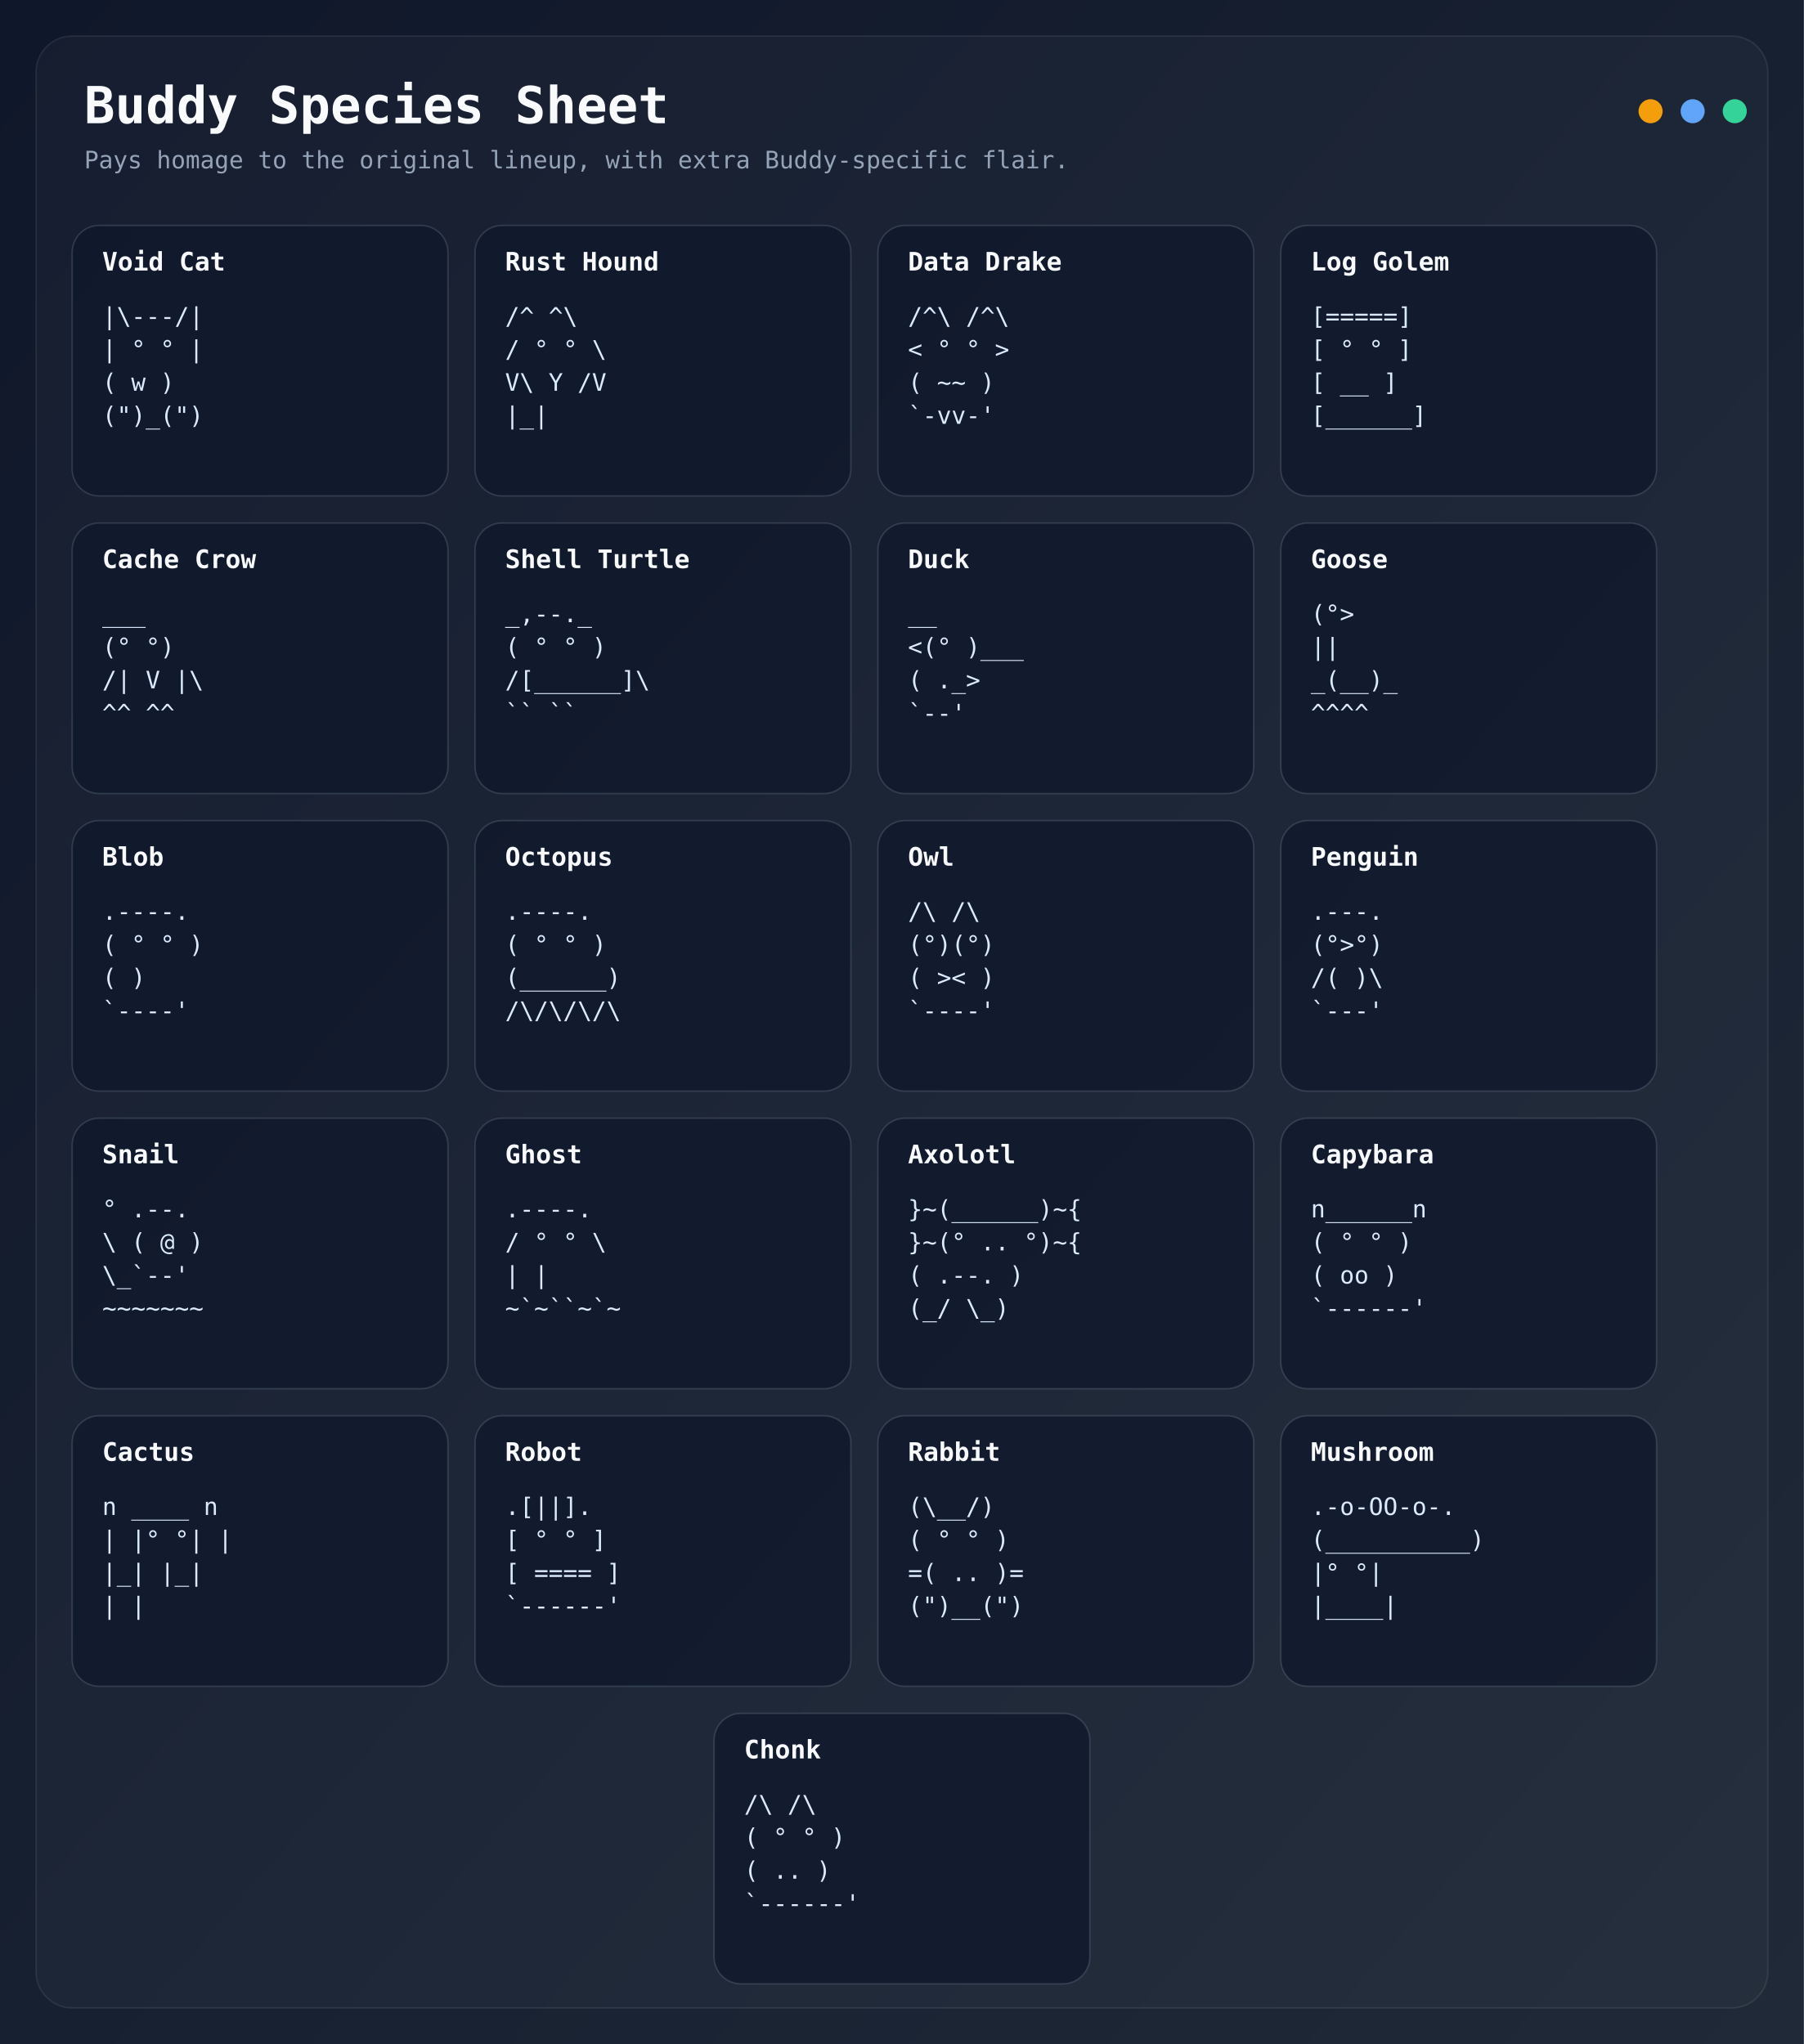
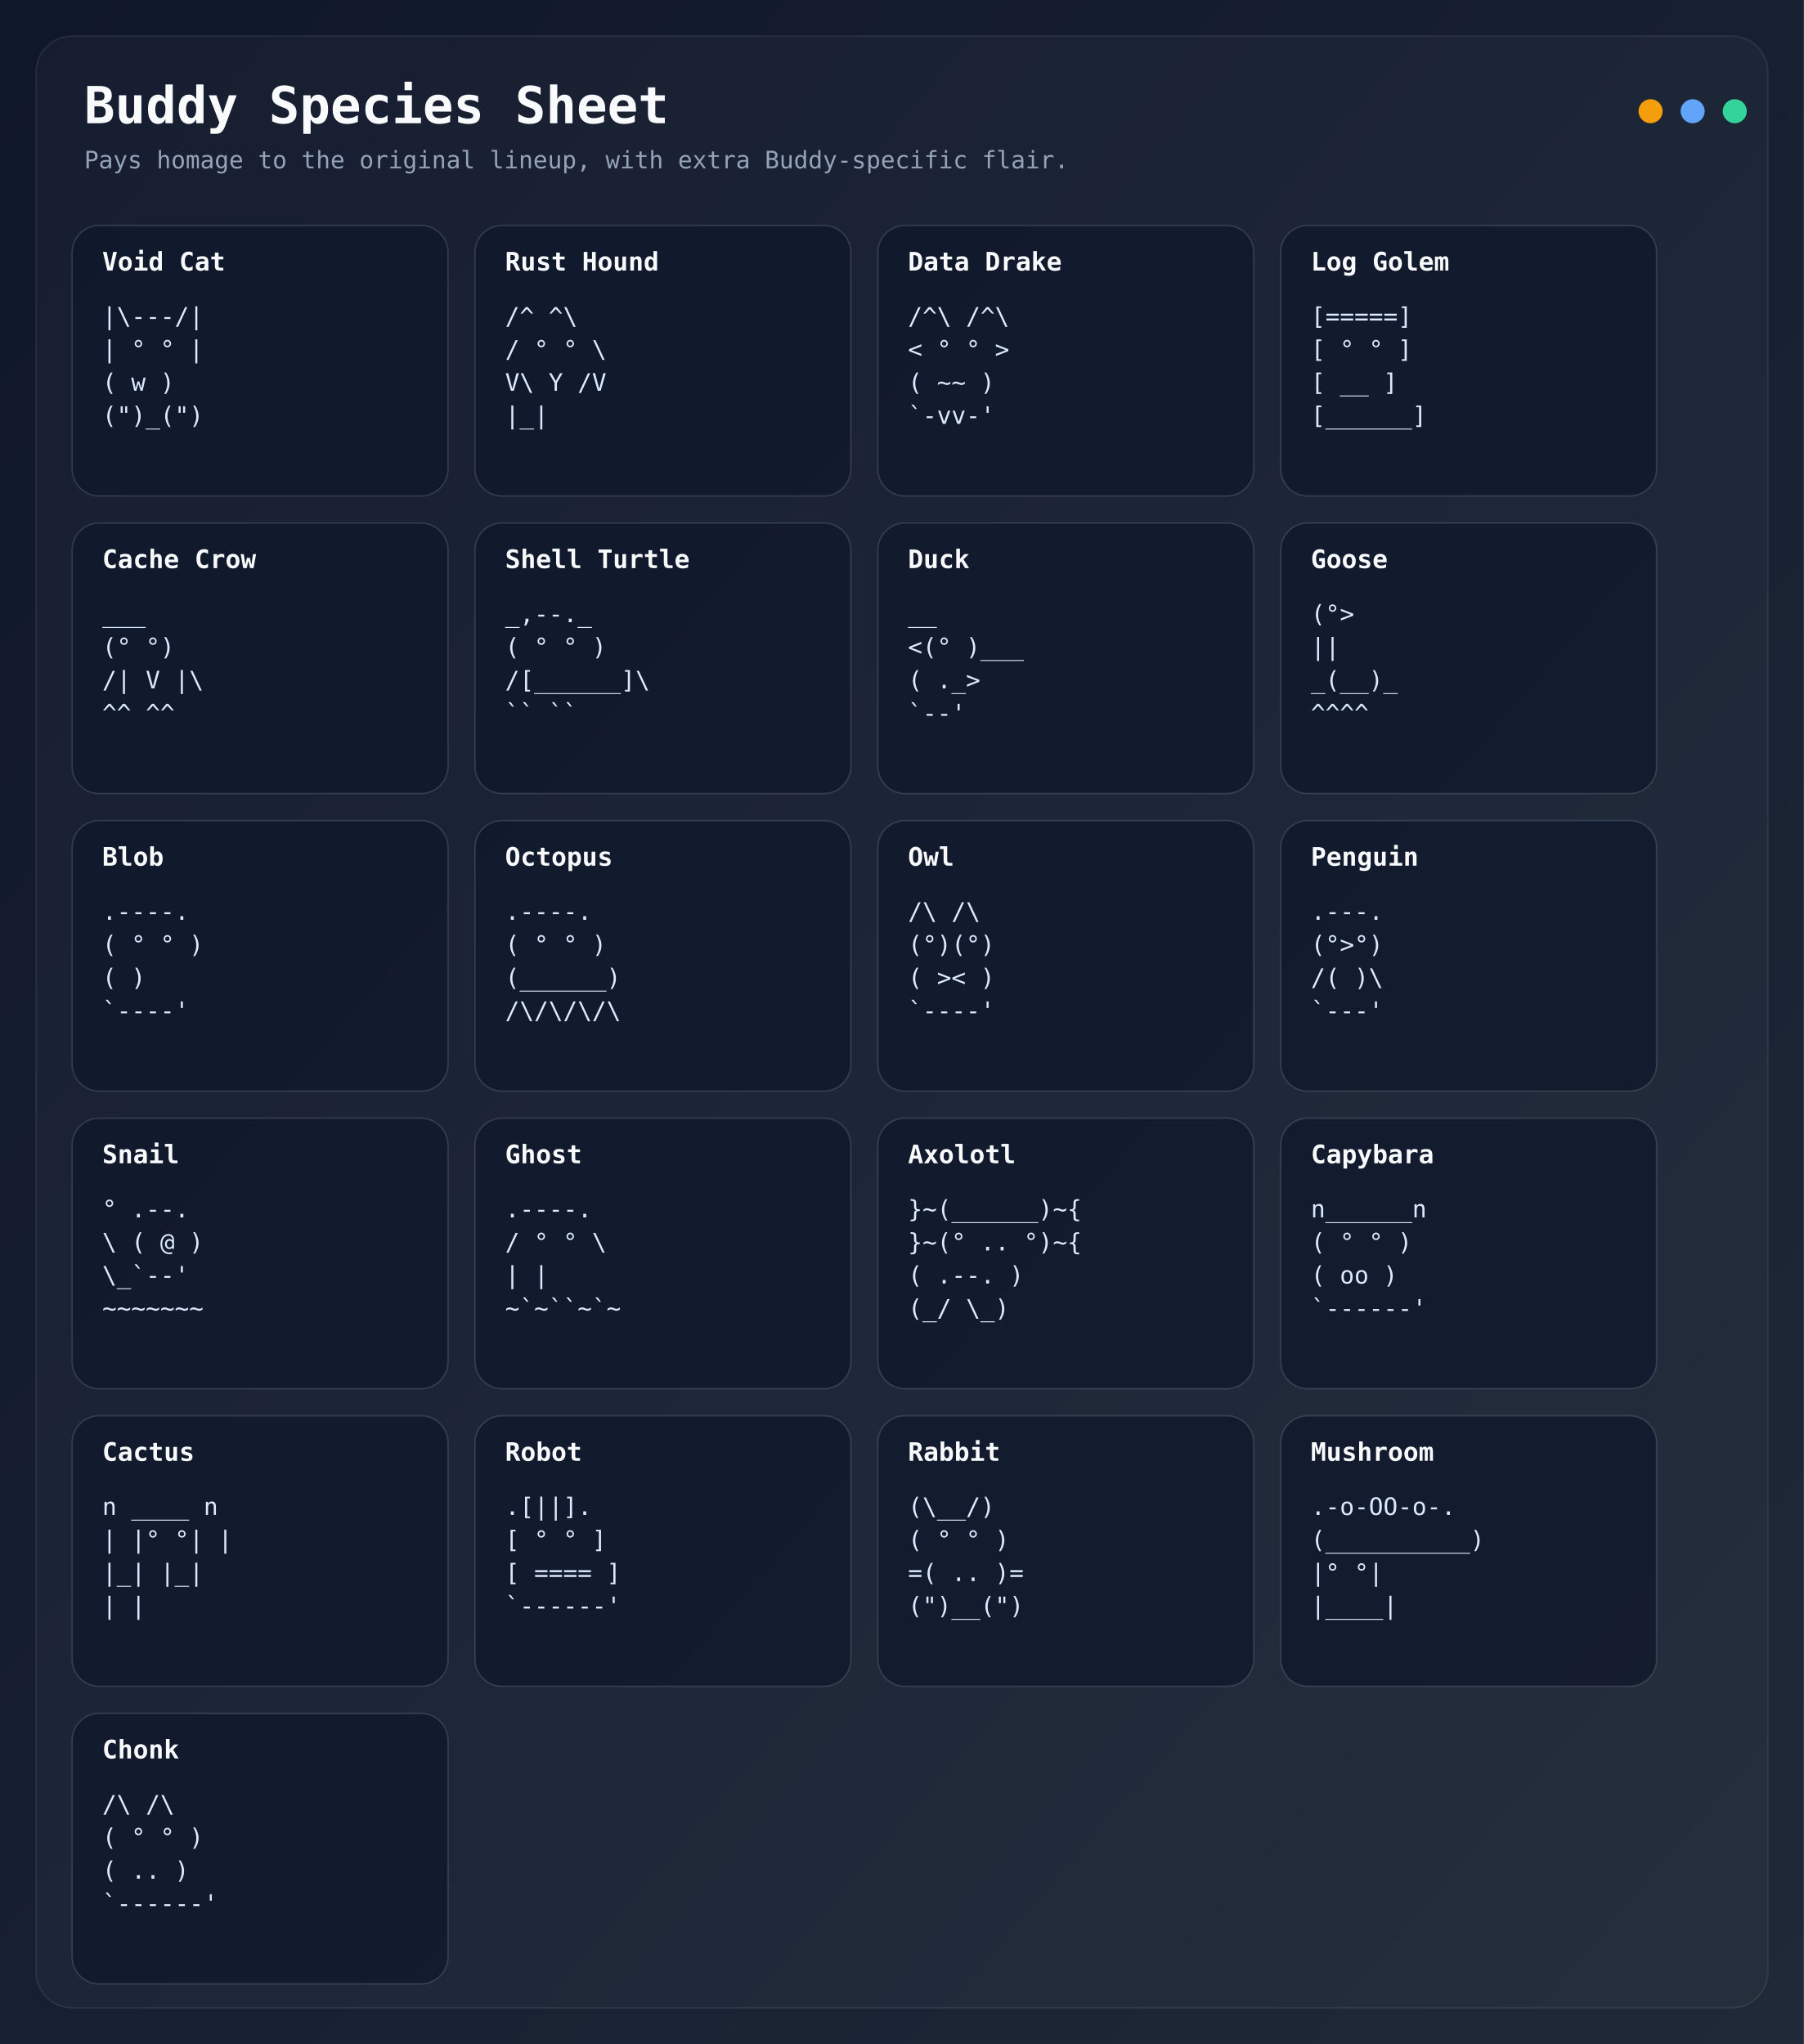
<svg xmlns="http://www.w3.org/2000/svg" width="1200" height="1360" viewBox="0 0 1200 1360" role="img" aria-labelledby="title desc">
  <defs>
    <linearGradient id="bg" x1="0" y1="0" x2="1" y2="1">
      <stop offset="0%" stop-color="#0f172a" />
      <stop offset="100%" stop-color="#1f2937" />
    </linearGradient>
    <style>
      .title { font: 700 34px ui-monospace, SFMono-Regular, Menlo, Monaco, Consolas, monospace; fill: #f8fafc; }
      .subtitle { font: 500 16px ui-monospace, SFMono-Regular, Menlo, Monaco, Consolas, monospace; fill: #94a3b8; }
      .name { font: 700 17px ui-monospace, SFMono-Regular, Menlo, Monaco, Consolas, monospace; fill: #f8fafc; }
      .ascii { font: 16px ui-monospace, SFMono-Regular, Menlo, Monaco, Consolas, monospace; fill: #dbeafe; white-space: pre; }
      .card { fill: rgba(15, 23, 42, 0.72); stroke: rgba(148, 163, 184, 0.22); stroke-width: 1; }
      .accent { fill: #f59e0b; }
    </style>
  </defs>
  <rect width="1200" height="1360" fill="url(#bg)" />
  <rect x="24" y="24" width="1152" height="1312" rx="24" fill="rgba(255,255,255,0.03)" stroke="rgba(255,255,255,0.08)" />
  <text x="56" y="82" class="title">Buddy Species Sheet</text>
  <text x="56" y="112" class="subtitle">Pays homage to the original lineup, with extra Buddy-specific flair.</text>
  <circle cx="1098" cy="74" r="8" class="accent" />
  <circle cx="1126" cy="74" r="8" fill="#60a5fa" />
  <circle cx="1154" cy="74" r="8" fill="#34d399" />
  <g transform="translate(48,150)">
    <g transform="translate(0,0)">
      <rect class="card" x="0" y="0" width="250" height="180" rx="18" />
      <text class="name" x="20" y="30">Void Cat</text>
      <text class="ascii" x="20" y="66"> |\---/|</text>
      <text class="ascii" x="20" y="88"> | ° ° |</text>
      <text class="ascii" x="20" y="110"> (  w  )</text>
      <text class="ascii" x="20" y="132"> (")_(")</text>
    </g>
    <g transform="translate(268,0)">
      <rect class="card" x="0" y="0" width="250" height="180" rx="18" />
      <text class="name" x="20" y="30">Rust Hound</text>
      <text class="ascii" x="20" y="66">  /^ ^\</text>
      <text class="ascii" x="20" y="88"> / ° ° \</text>
      <text class="ascii" x="20" y="110"> V\ Y /V</text>
      <text class="ascii" x="20" y="132">   |_|</text>
    </g>
    <g transform="translate(536,0)">
      <rect class="card" x="0" y="0" width="250" height="180" rx="18" />
      <text class="name" x="20" y="30">Data Drake</text>
      <text class="ascii" x="20" y="66">  /^\  /^\</text>
      <text class="ascii" x="20" y="88"> &lt; °  ° &gt;</text>
      <text class="ascii" x="20" y="110"> (  ~~  )</text>
      <text class="ascii" x="20" y="132">  `-vv-'</text>
    </g>
    <g transform="translate(804,0)">
      <rect class="card" x="0" y="0" width="250" height="180" rx="18" />
      <text class="name" x="20" y="30">Log Golem</text>
      <text class="ascii" x="20" y="66">  [=====]</text>
      <text class="ascii" x="20" y="88"> [ °  ° ]</text>
      <text class="ascii" x="20" y="110"> [  __  ]</text>
      <text class="ascii" x="20" y="132"> [______]</text>
    </g>
  </g>
  <g transform="translate(48,348)">
    <g transform="translate(0,0)">
      <rect class="card" x="0" y="0" width="250" height="180" rx="18" />
      <text class="name" x="20" y="30">Cache Crow</text>
      <text class="ascii" x="20" y="66">   ___</text>
      <text class="ascii" x="20" y="88"> (° °)</text>
      <text class="ascii" x="20" y="110"> /| V |\</text>
      <text class="ascii" x="20" y="132">   ^^ ^^</text>
    </g>
    <g transform="translate(268,0)">
      <rect class="card" x="0" y="0" width="250" height="180" rx="18" />
      <text class="name" x="20" y="30">Shell Turtle</text>
      <text class="ascii" x="20" y="66">   _,--._</text>
      <text class="ascii" x="20" y="88">  ( °  ° )</text>
      <text class="ascii" x="20" y="110"> /[______]\</text>
      <text class="ascii" x="20" y="132">  ``    ``</text>
    </g>
    <g transform="translate(536,0)">
      <rect class="card" x="0" y="0" width="250" height="180" rx="18" />
      <text class="name" x="20" y="30">Duck</text>
      <text class="ascii" x="20" y="66">    __</text>
      <text class="ascii" x="20" y="88">  &lt;(° )___</text>
      <text class="ascii" x="20" y="110">   ( ._&gt;</text>
      <text class="ascii" x="20" y="132">    `--'</text>
    </g>
    <g transform="translate(804,0)">
      <rect class="card" x="0" y="0" width="250" height="180" rx="18" />
      <text class="name" x="20" y="30">Goose</text>
      <text class="ascii" x="20" y="66"> (°&gt;</text>
      <text class="ascii" x="20" y="88">  ||</text>
      <text class="ascii" x="20" y="110"> _(__)_</text>
      <text class="ascii" x="20" y="132">  ^^^^</text>
    </g>
  </g>
  <g transform="translate(48,546)">
    <g transform="translate(0,0)">
      <rect class="card" x="0" y="0" width="250" height="180" rx="18" />
      <text class="name" x="20" y="30">Blob</text>
      <text class="ascii" x="20" y="66"> .----.</text>
      <text class="ascii" x="20" y="88">( °  ° )</text>
      <text class="ascii" x="20" y="110">(      )</text>
      <text class="ascii" x="20" y="132"> `----'</text>
    </g>
    <g transform="translate(268,0)">
      <rect class="card" x="0" y="0" width="250" height="180" rx="18" />
      <text class="name" x="20" y="30">Octopus</text>
      <text class="ascii" x="20" y="66"> .----.</text>
      <text class="ascii" x="20" y="88">( °  ° )</text>
      <text class="ascii" x="20" y="110">(______)</text>
      <text class="ascii" x="20" y="132">/\/\/\/\</text>
    </g>
    <g transform="translate(536,0)">
      <rect class="card" x="0" y="0" width="250" height="180" rx="18" />
      <text class="name" x="20" y="30">Owl</text>
      <text class="ascii" x="20" y="66"> /\  /\</text>
      <text class="ascii" x="20" y="88">(°)(°)</text>
      <text class="ascii" x="20" y="110">(  &gt;&lt;  )</text>
      <text class="ascii" x="20" y="132"> `----'</text>
    </g>
    <g transform="translate(804,0)">
      <rect class="card" x="0" y="0" width="250" height="180" rx="18" />
      <text class="name" x="20" y="30">Penguin</text>
      <text class="ascii" x="20" y="66"> .---.</text>
      <text class="ascii" x="20" y="88">(°&gt;°)</text>
      <text class="ascii" x="20" y="110">/(   )\</text>
      <text class="ascii" x="20" y="132"> `---'</text>
    </g>
  </g>
  <g transform="translate(48,744)">
    <g transform="translate(0,0)">
      <rect class="card" x="0" y="0" width="250" height="180" rx="18" />
      <text class="name" x="20" y="30">Snail</text>
      <text class="ascii" x="20" y="66">°    .--.</text>
      <text class="ascii" x="20" y="88"> \  ( @ )</text>
      <text class="ascii" x="20" y="110">  \_`--'</text>
      <text class="ascii" x="20" y="132"> ~~~~~~~</text>
    </g>
    <g transform="translate(268,0)">
      <rect class="card" x="0" y="0" width="250" height="180" rx="18" />
      <text class="name" x="20" y="30">Ghost</text>
      <text class="ascii" x="20" y="66"> .----.</text>
      <text class="ascii" x="20" y="88">/ °  ° \</text>
      <text class="ascii" x="20" y="110">|      |</text>
      <text class="ascii" x="20" y="132">~`~``~`~</text>
    </g>
    <g transform="translate(536,0)">
      <rect class="card" x="0" y="0" width="250" height="180" rx="18" />
      <text class="name" x="20" y="30">Axolotl</text>
      <text class="ascii" x="20" y="66">}~(______)~{</text>
      <text class="ascii" x="20" y="88">}~(° .. °)~{</text>
      <text class="ascii" x="20" y="110">  ( .--. )</text>
      <text class="ascii" x="20" y="132">  (_/  \_)</text>
    </g>
    <g transform="translate(804,0)">
      <rect class="card" x="0" y="0" width="250" height="180" rx="18" />
      <text class="name" x="20" y="30">Capybara</text>
      <text class="ascii" x="20" y="66">n______n</text>
      <text class="ascii" x="20" y="88">( °    ° )</text>
      <text class="ascii" x="20" y="110">(   oo   )</text>
      <text class="ascii" x="20" y="132"> `------'</text>
    </g>
  </g>
  <g transform="translate(48,942)">
    <g transform="translate(0,0)">
      <rect class="card" x="0" y="0" width="250" height="180" rx="18" />
      <text class="name" x="20" y="30">Cactus</text>
      <text class="ascii" x="20" y="66">n  ____  n</text>
      <text class="ascii" x="20" y="88">| |°  °| |</text>
      <text class="ascii" x="20" y="110">|_|    |_|</text>
      <text class="ascii" x="20" y="132">  |    |</text>
    </g>
    <g transform="translate(268,0)">
      <rect class="card" x="0" y="0" width="250" height="180" rx="18" />
      <text class="name" x="20" y="30">Robot</text>
      <text class="ascii" x="20" y="66"> .[||].</text>
      <text class="ascii" x="20" y="88">[ °  ° ]</text>
      <text class="ascii" x="20" y="110">[ ==== ]</text>
      <text class="ascii" x="20" y="132"> `------'</text>
    </g>
    <g transform="translate(536,0)">
      <rect class="card" x="0" y="0" width="250" height="180" rx="18" />
      <text class="name" x="20" y="30">Rabbit</text>
      <text class="ascii" x="20" y="66"> (\__/)</text>
      <text class="ascii" x="20" y="88">( °  ° )</text>
      <text class="ascii" x="20" y="110">=(  ..  )=</text>
      <text class="ascii" x="20" y="132"> (")__(")</text>
    </g>
    <g transform="translate(804,0)">
      <rect class="card" x="0" y="0" width="250" height="180" rx="18" />
      <text class="name" x="20" y="30">Mushroom</text>
      <text class="ascii" x="20" y="66">.-o-OO-o-.</text>
      <text class="ascii" x="20" y="88">(__________)</text>
      <text class="ascii" x="20" y="110">   |°  °|</text>
      <text class="ascii" x="20" y="132">   |____|</text>
    </g>
  </g>
-   <g transform="translate(475,1140)">
+   <g transform="translate(48,1140)">
    <rect class="card" x="0" y="0" width="250" height="180" rx="18" />
    <text class="name" x="20" y="30">Chonk</text>
    <text class="ascii" x="20" y="66">/\    /\</text>
    <text class="ascii" x="20" y="88">( °    ° )</text>
    <text class="ascii" x="20" y="110">(   ..   )</text>
    <text class="ascii" x="20" y="132"> `------'</text>
  </g>
</svg>
